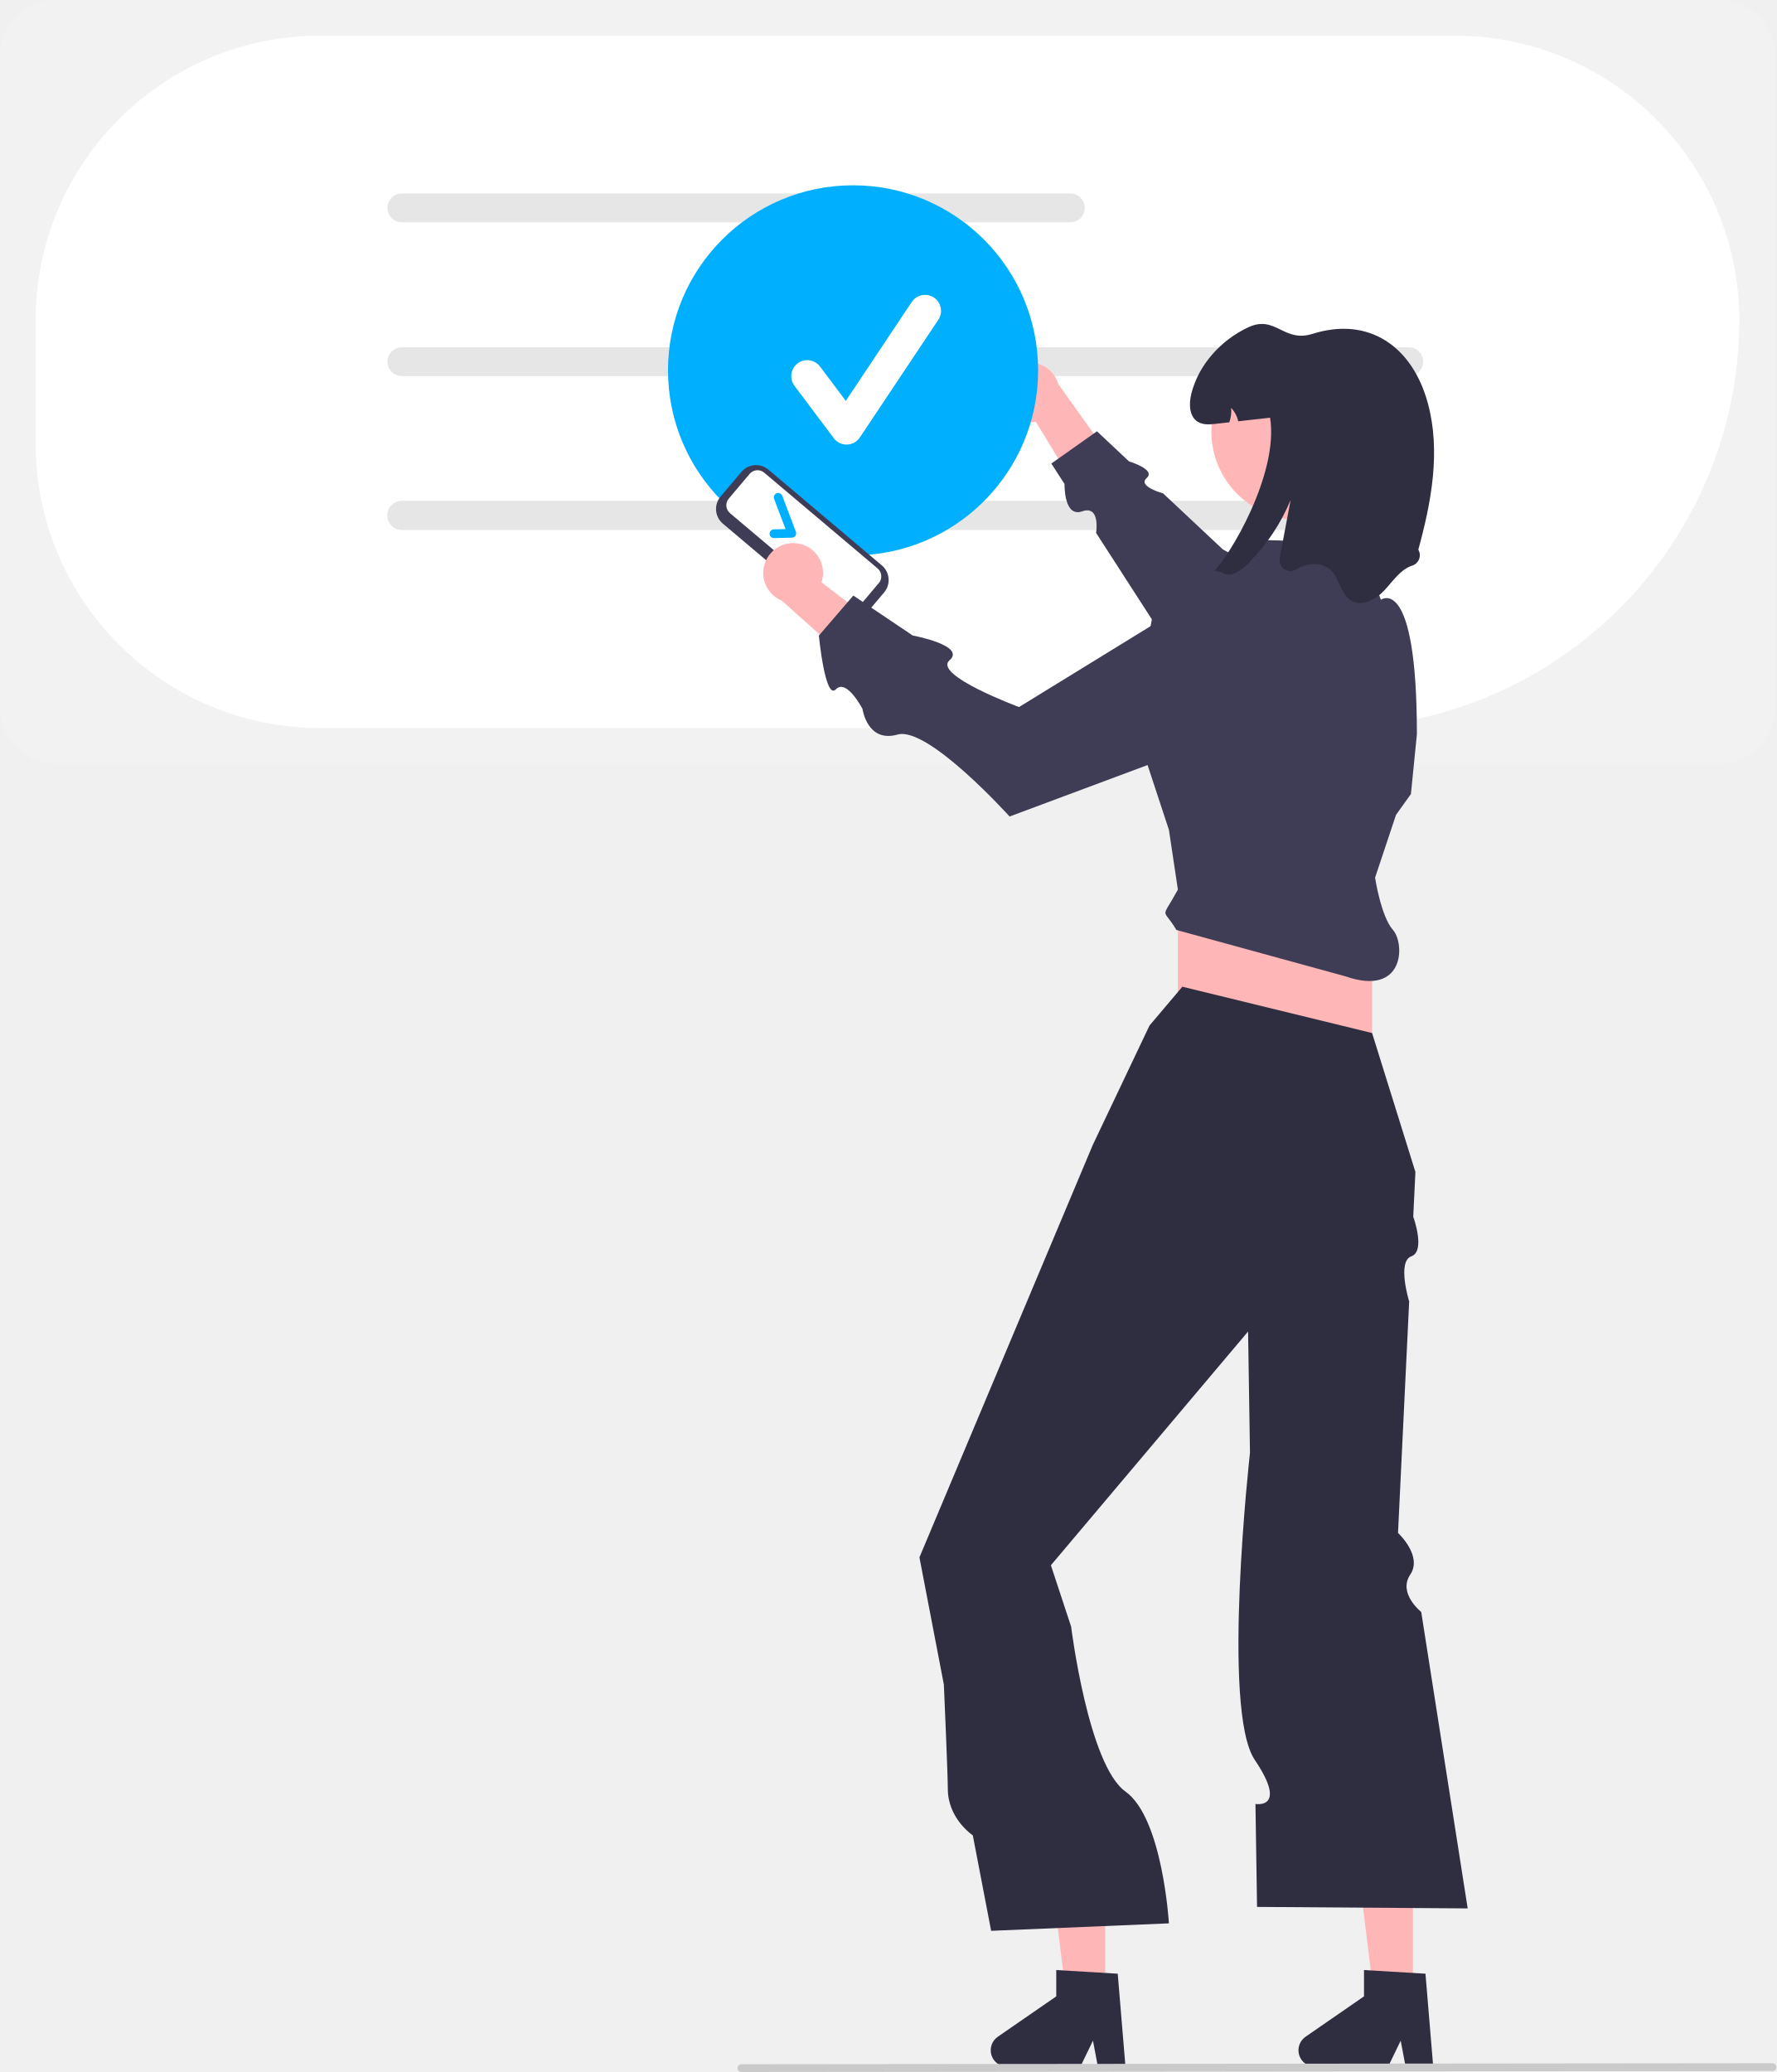
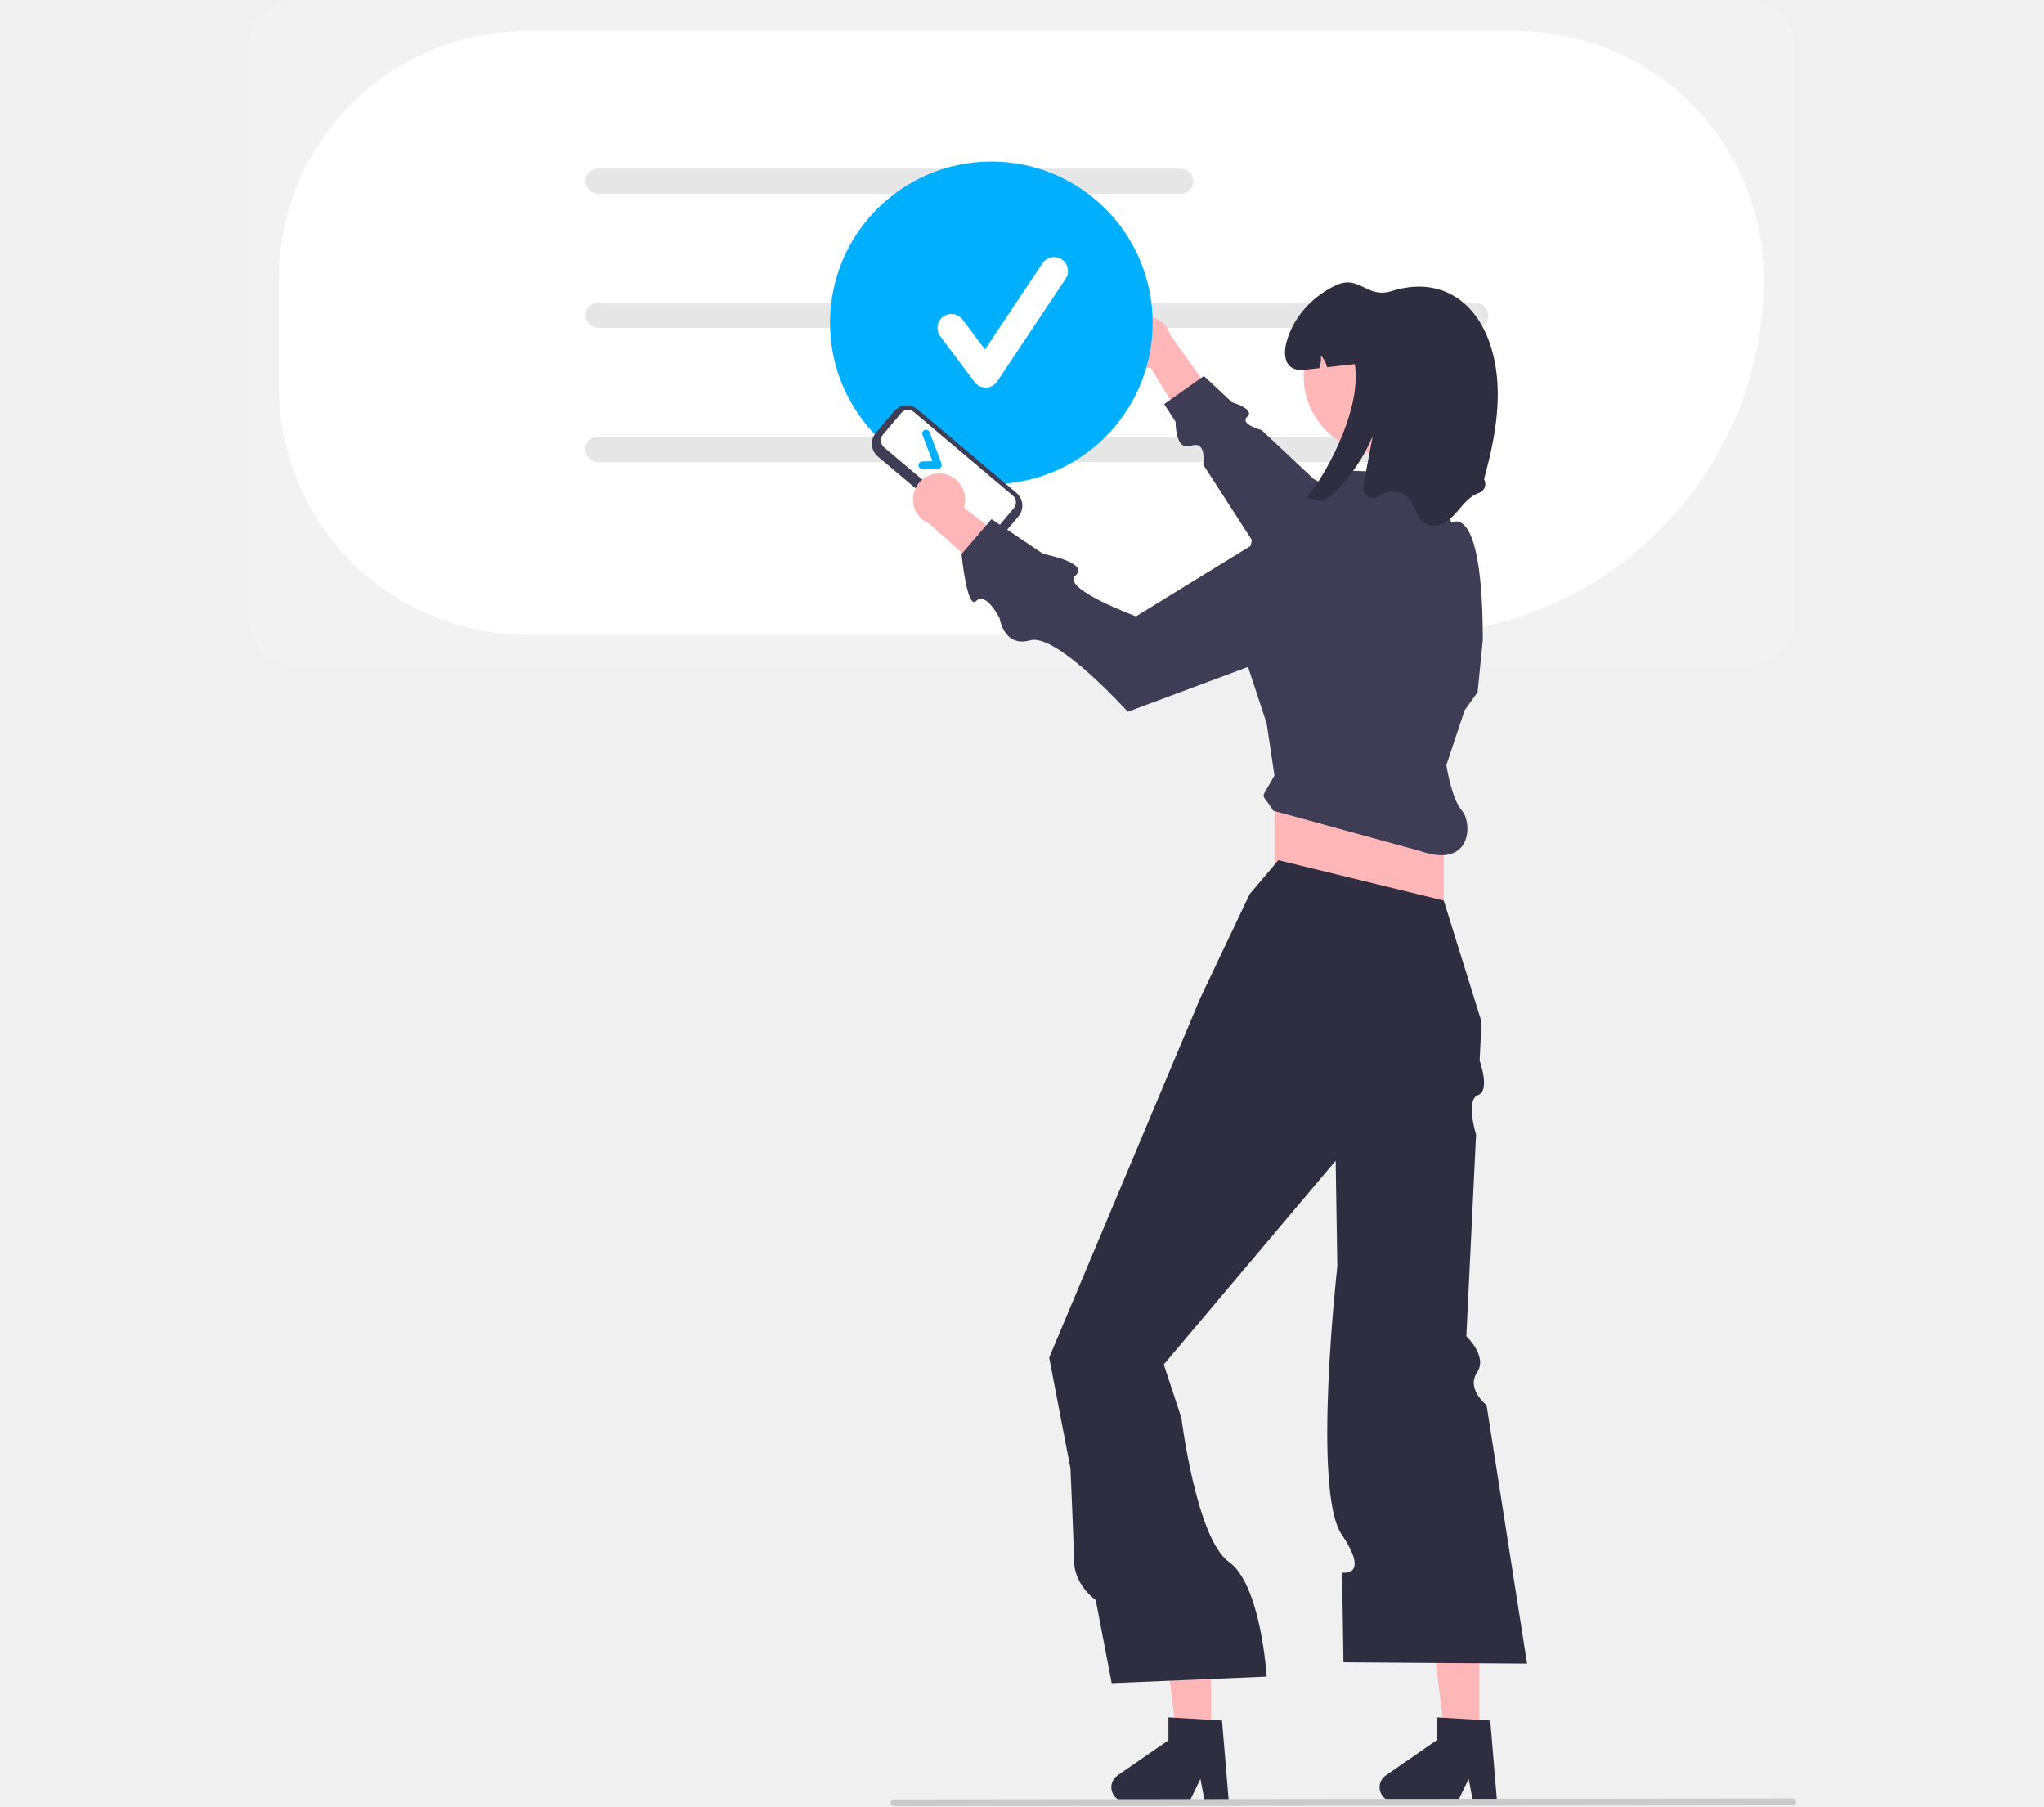
- <svg xmlns="http://www.w3.org/2000/svg" data-name="Layer 1" width="543.219" height="633.601" viewBox="0 0 543.219 633.601">
+ <svg xmlns="http://www.w3.org/2000/svg" data-name="Layer 1" width="543.219" height="480" viewBox="0 0 543.219 633.601">
  <path d="M854.052,366.728H345.482a17.112,17.112,0,0,1-17.092-17.092V150.291a17.112,17.112,0,0,1,17.092-17.092H854.052a17.112,17.112,0,0,1,17.092,17.092V349.636A17.112,17.112,0,0,1,854.052,366.728Z" transform="translate(-328.3903 -133.1994)" fill="#f2f2f2" />
  <path d="M735.442,355.827H426.21a87.014,87.014,0,0,1-86.916-86.916V231.026a87.015,87.015,0,0,1,86.916-86.917h347.118a87.015,87.015,0,0,1,86.916,86.917A124.943,124.943,0,0,1,735.442,355.827Z" transform="translate(-328.3903 -133.1994)" fill="#fff" />
  <path d="M655.673,201.175H451.267a4.408,4.408,0,1,1,0-8.816H655.673a4.408,4.408,0,0,1,0,8.816Z" transform="translate(-328.3903 -133.1994)" fill="#e6e6e6" />
  <path d="M759.147,248.206H451.267a4.408,4.408,0,1,1,0-8.816H759.147a4.408,4.408,0,0,1,0,8.816Z" transform="translate(-328.3903 -133.1994)" fill="#e6e6e6" />
  <path d="M759.147,295.237H451.267a4.408,4.408,0,1,1,0-8.816H759.147a4.408,4.408,0,0,1,0,8.816Z" transform="translate(-328.3903 -133.1994)" fill="#e6e6e6" />
  <path d="M759.147,295.237H451.267a4.408,4.408,0,1,1,0-8.816H759.147a4.408,4.408,0,0,1,0,8.816Z" transform="translate(-328.3903 -133.1994)" fill="#e6e6e6" />
  <path d="M634.103,253.604a9.088,9.088,0,0,0,11.007,8.547l16.811,27.578,7.155-15.182L652.015,250.686a9.138,9.138,0,0,0-17.912,2.918Z" transform="translate(-328.3903 -133.1994)" fill="#ffb6b6" />
  <path d="M760.255,332.64,702.323,301.216,684.05,284.072s-7.944-2.127-5.02-4.71-5.408-5.074-5.408-5.074l-9.809-9.203L649.873,274.948l4.034,6.253s-.278,10.352,5.393,8.361,4.254,6.594,4.254,6.594l33.85,52.471Z" transform="translate(-328.3903 -133.1994)" fill="#3f3d56" />
  <circle cx="260.855" cy="113.249" r="56.586" fill="#00b0ff" />
  <polygon points="432.044 611.601 420.278 611.601 414.679 566.219 432.044 566.219 432.044 611.601" fill="#ffb6b6" />
  <path d="M766.644,765.186h-8.438l-1.506-7.966-3.857,7.966H730.465a5.031,5.031,0,0,1-2.859-9.17l17.871-12.342V735.62l18.797,1.122Z" transform="translate(-328.3903 -133.1994)" fill="#2f2e41" />
  <polygon points="337.942 611.601 326.176 611.601 320.577 566.219 337.942 566.219 337.942 611.601" fill="#ffb6b6" />
  <path d="M672.542,765.186h-8.438l-1.506-7.966L658.741,765.186H636.363a5.031,5.031,0,0,1-2.859-9.17l17.871-12.342V735.62l18.797,1.122Z" transform="translate(-328.3903 -133.1994)" fill="#2f2e41" />
  <rect x="360.175" y="268.381" width="59.385" height="67.607" fill="#ffb6b6" />
  <path d="M689.936,434.927l-10.05,11.877L662.527,483.349,618.788,587.418l-9.25,22.009,7.47,38.907s1.209,27.411,1.209,31.898c0,9.136,7.641,14.198,7.641,14.198l5.606,29.198,54.36-2.284s-1.897-32.185-13.282-40.303-16.619-50.429-16.619-50.429l-6.186-18.772,60.298-71.478.389,24.985.188,12.093s-8.83,78.656,1.463,93.921.21,13.469.21,13.469l.49,31.488,64.41.457L762.976,626.121s-7.215-5.697-3.355-11.424-3.742-12.741-3.742-12.741l3.41-70.772s-3.775-12.224.665-13.813.583-12.101.583-12.101l.66-13.698-13.247-42.483Z" transform="translate(-328.3903 -133.1994)" fill="#2f2e41" />
  <path d="M748.864,401.581l6.395-19.186,4.568-6.395,1.827-18.272c0-49.335-11.004-41.12-11.004-41.12l-6.354-17.351-29.236-.914L696.331,316.158l-15.531,5.482-6.082,31.602,11.107,33.721,2.741,18.272c-5.228,9.652-4.786,5.087-.457,12.334l51.619,14.161c18.272,6.395,18.272-10.05,14.608-14.161C750.672,413.458,748.864,401.581,748.864,401.581Z" transform="translate(-328.3903 -133.1994)" fill="#3f3d56" />
  <circle cx="397.511" cy="131.907" r="27.102" fill="#ffb6b6" />
  <path d="M699.506,307.834" transform="translate(-328.3903 -133.1994)" fill="#2f2e41" />
  <path d="M762.084,301.284a3.329,3.329,0,0,1-1.855,4.87c-3.636,1.206-5.875,4.723-8.487,7.537-2.604,2.805-6.797,5.135-10.123,3.225-3.316-1.9-3.545-6.752-6.322-9.383-2.704-2.558-7.199-2.248-10.379-.302l-.095.058a3.351,3.351,0,0,1-5.127-3.41q1.671-8.887,3.34-17.772a59.761,59.761,0,0,1-12.507,18.912,13.757,13.757,0,0,1-5.427,3.819c-1.9.603-3.746-1.361-5.591-1.005,4.586-4.011,20.008-29.72,17.249-46.905q-4.865.548-9.73,1.096A8.943,8.943,0,0,0,704.855,257.924a10.51,10.51,0,0,1-.557,4.413c-1.352.155-2.713.302-4.066.457-1.882.21-3.929.393-5.546-.594-2.695-1.644-2.777-5.536-2.01-8.606,2.248-8.926,9.063-16.39,17.404-20.3,8.341-3.901,10.808,4.787,19.597,2.01,17.359-5.482,30.661,3.892,35.348,21.287C768.963,271.181,766.104,286.666,762.084,301.284Z" transform="translate(-328.3903 -133.1994)" fill="#2f2e41" />
  <path d="M837.116,765.776H803.929l-.143-.259c-.424-.77-.834-1.585-1.217-2.423-3.418-7.318-4.863-15.688-6.138-23.073l-.96-5.566a3.437,3.437,0,0,1,5.41-3.362q7.565,5.505,15.136,10.999c1.911,1.391,4.094,3,6.184,4.739.202-.979.413-1.962.624-2.931a3.439,3.439,0,0,1,6.281-1.086l3.883,6.238c2.832,4.556,5.332,9.045,4.822,13.887a.756.756,0,0,1-.013.176,10.947,10.947,0,0,1-.563,2.331Z" transform="translate(-328.3903 -133.1994)" fill="#f0f0f0" />
  <path d="M870.425,766.493l-315.358.307a1.191,1.191,0,0,1,0-2.381l315.358-.307a1.191,1.191,0,0,1,0,2.381Z" transform="translate(-328.3903 -133.1994)" fill="#cacaca" />
  <path d="M584.101,322.609l-34.688-29.294a5.865,5.865,0,0,1-.696-8.257l6.384-7.56a5.865,5.865,0,0,1,8.257-.696l34.688,29.294a5.865,5.865,0,0,1,.696,8.257l-6.384,7.56A5.865,5.865,0,0,1,584.101,322.609Z" transform="translate(-328.3903 -133.1994)" fill="#3f3d56" />
  <path d="M551.234,285.668a3.161,3.161,0,0,0,.375,4.449l34.688,29.294a3.161,3.161,0,0,0,4.449-.375l6.384-7.56a3.161,3.161,0,0,0-.375-4.449l-34.688-29.294a3.161,3.161,0,0,0-4.449.375Z" transform="translate(-328.3903 -133.1994)" fill="#fff" />
  <path d="M571.598,297.056a1.333,1.333,0,0,1-1.054.558l-5.45.125a1.334,1.334,0,1,1-.061-2.667l3.566-.082-3.511-9.265a1.334,1.334,0,0,1,2.494-.945l4.18,11.028a1.334,1.334,0,0,1-.141,1.218Z" transform="translate(-328.3903 -133.1994)" fill="#00b0ff" />
  <path d="M572.297,299.384a9.088,9.088,0,0,1,7.3,11.871l25.586,19.709-15.87,5.461-21.864-19.554a9.138,9.138,0,0,1,4.848-17.489Z" transform="translate(-328.3903 -133.1994)" fill="#ffb6b6" />
  <path d="M705.505,309.129l-65.509,40.278s-26.413-9.773-21.251-14.297-11.271-7.583-11.271-7.583l-18.153-12.213-10.534,12.242s1.919,19.885,5.185,16.442,8.147,5.963,8.147,5.963,1.443,10.502,10.739,7.859S637.101,382.882,637.101,382.882l80.622-30.069Z" transform="translate(-328.3903 -133.1994)" fill="#3f3d56" />
  <path d="M587.255,269.147a4.891,4.891,0,0,1-3.913-1.957l-11.998-15.997a4.892,4.892,0,1,1,7.827-5.87l7.849,10.465,20.16-30.24a4.892,4.892,0,0,1,8.141,5.427l-23.996,35.994a4.894,4.894,0,0,1-3.935,2.177C587.346,269.146,587.301,269.147,587.255,269.147Z" transform="translate(-328.3903 -133.1994)" fill="#fff" />
</svg>
